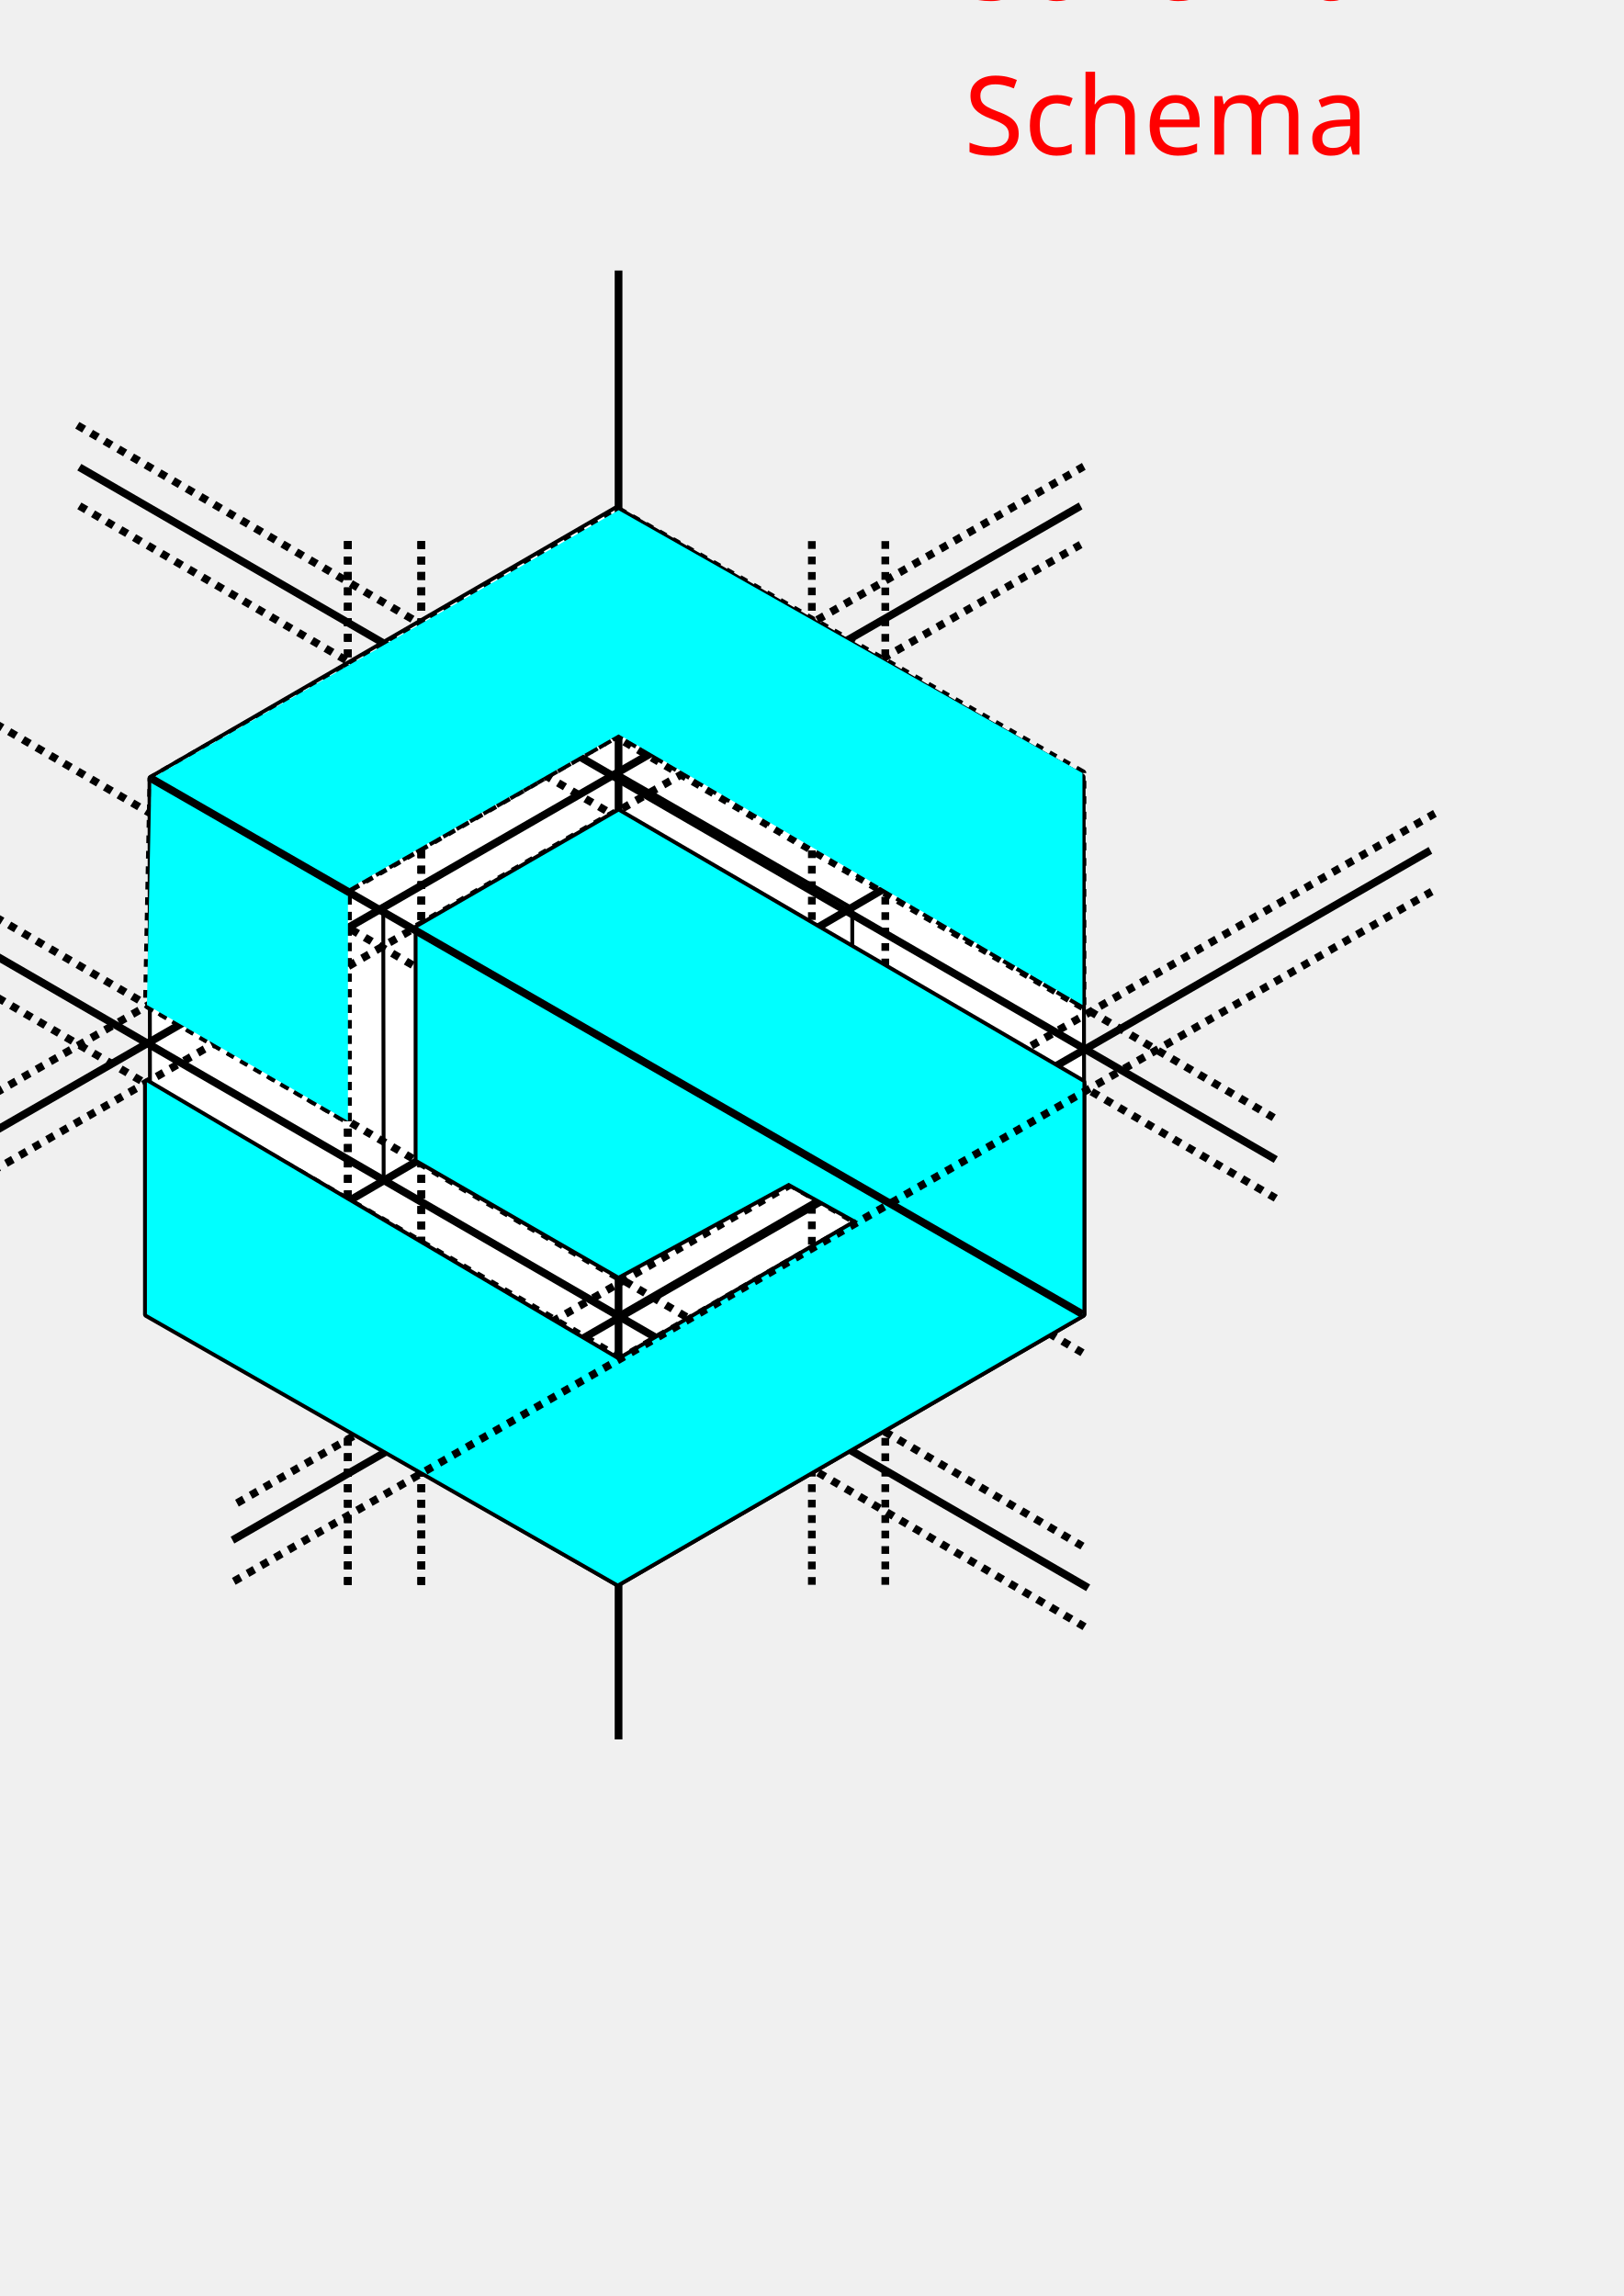
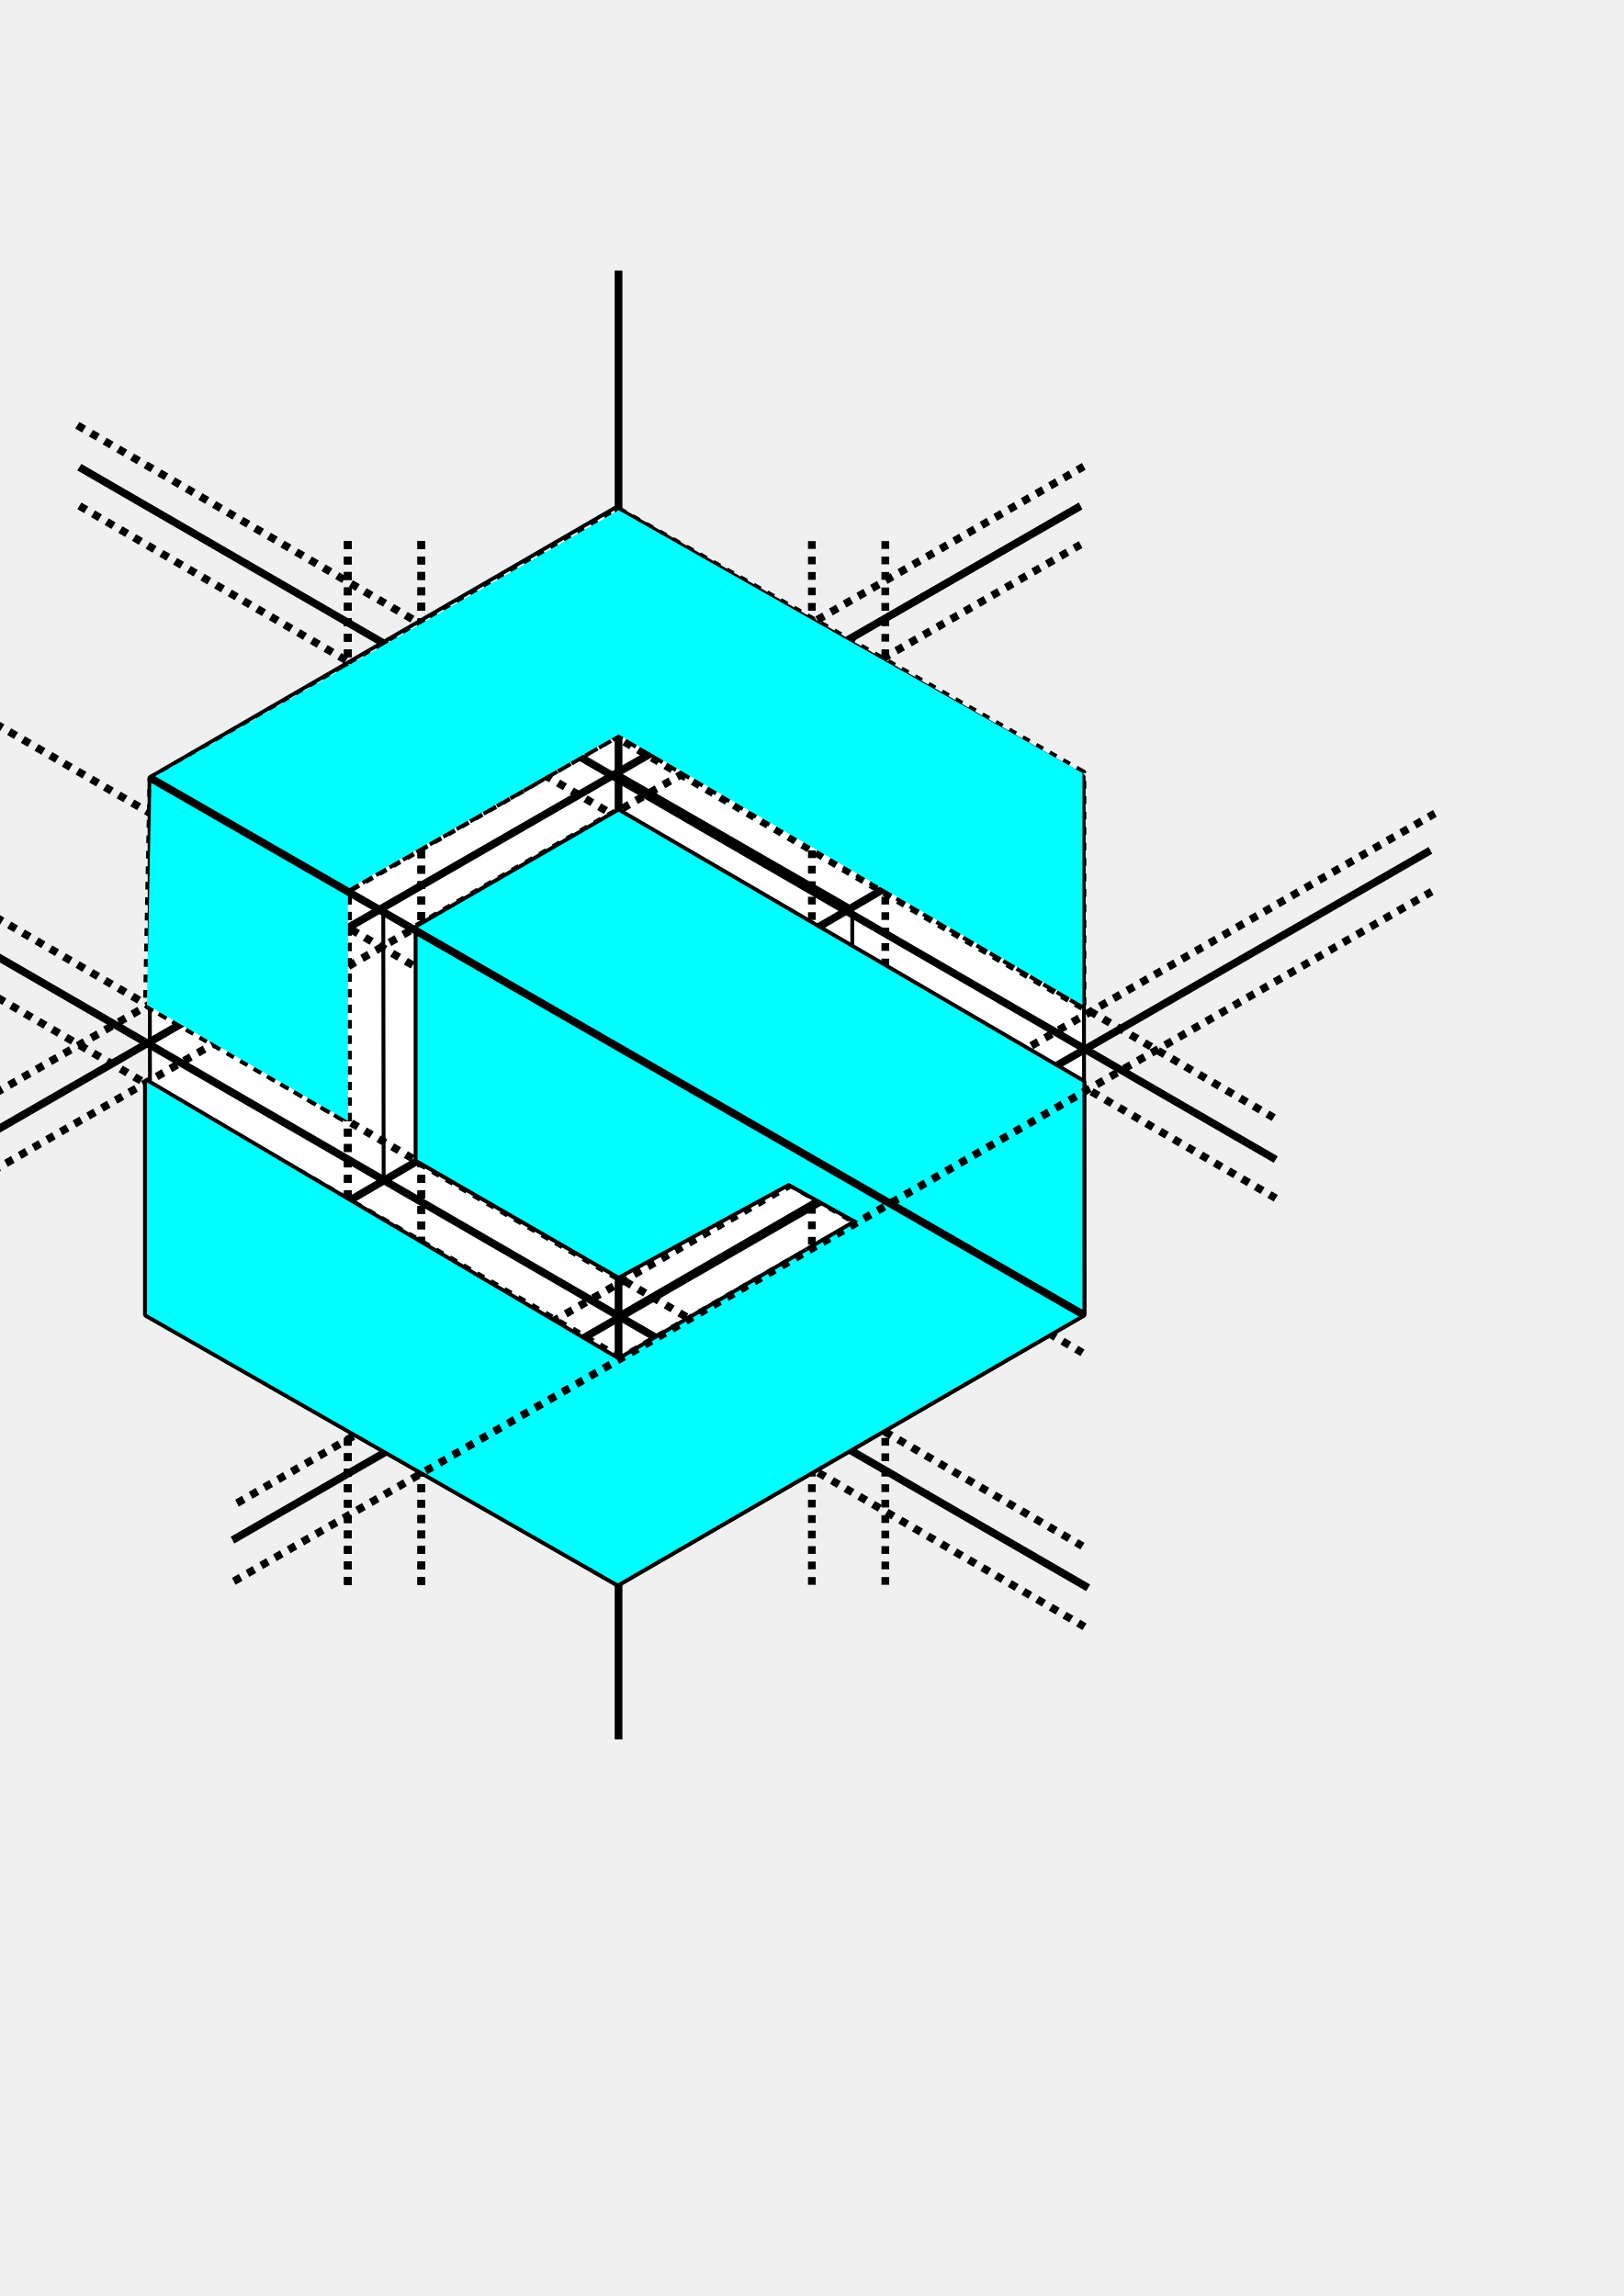
<svg xmlns="http://www.w3.org/2000/svg" width="210mm" height="297mm" viewBox="0 0 210 297" version="1.1" id="svg1">
  <defs id="defs1">
    </defs>
  <g id="layer1">
-     <text xml:space="preserve" style="font-size:14.111px;font-family:Sora;-inkscape-font-specification:'Sora, Normal';text-align:center;writing-mode:lr-tb;direction:ltr;text-anchor:middle;fill:#ff0000;stroke-width:2;stroke-linejoin:round;stroke-miterlimit:5.2;paint-order:stroke markers fill" x="160" y="0" id="text1">
-       <tspan id="tspan1" style="stroke-width:2" x="160" y="0">Schema</tspan>
-     </text>
-     <text xml:space="preserve" style="font-style:normal;font-variant:normal;font-weight:500;font-stretch:normal;font-size:14.111px;font-family:'IBM Plex Sans';-inkscape-font-specification:'IBM Plex Sans, Medium';font-variant-ligatures:normal;font-variant-caps:normal;font-variant-numeric:normal;font-variant-east-asian:normal;text-align:center;writing-mode:lr-tb;direction:ltr;text-anchor:middle;fill:#ff0000;stroke-width:2;stroke-linejoin:round;stroke-miterlimit:5.2;paint-order:stroke markers fill" x="160" y="20" id="text1-8">
-       <tspan id="tspan1-8" style="font-style:normal;font-variant:normal;font-weight:500;font-stretch:normal;font-size:14.111px;font-family:'IBM Plex Sans';-inkscape-font-specification:'IBM Plex Sans, Medium';font-variant-ligatures:normal;font-variant-caps:normal;font-variant-numeric:normal;font-variant-east-asian:normal;stroke-width:2" x="160" y="20">Schema</tspan>
-     </text>
    <path style="fill:#ffffff;stroke:#000000;stroke-width:1;stroke-linejoin:round;stroke-miterlimit:5.2;stroke-opacity:1;paint-order:stroke markers fill;stroke-dasharray:none" id="path1" d="m 115,135 -60.311,34.462 -60,-35 L -5,65 55.311,30.538 115.311,65.538 Z" transform="rotate(-0.3416193,5997.619,-4040.443)" />
-     <rect style="fill:#000000;fill-opacity:1;stroke:none;stroke-width:1;stroke-linejoin:round;stroke-miterlimit:5.2;stroke-dasharray:none;stroke-dashoffset:0;stroke-opacity:1;paint-order:stroke markers fill" id="rect24" width="280" height="155" x="220" y="-75" />
-     <rect style="fill:#ffffff;fill-opacity:1;stroke:none;stroke-width:1;stroke-linejoin:round;stroke-miterlimit:5.2;stroke-dasharray:none;stroke-dashoffset:0;stroke-opacity:1;paint-order:stroke markers fill" id="rect25" width="280" height="150" x="220.5" y="85.5" />
    <path style="fill:#ffffff;stroke:#000000;stroke-width:2;stroke-linejoin:round;stroke-miterlimit:5.2;stroke-dasharray:none;stroke-dashoffset:0;stroke-opacity:1;paint-order:stroke markers fill" id="path1-3" d="m 115,135 -60.311,34.462 -60,-35 L -5,65 55.311,30.538 115.311,65.538 Z" transform="matrix(0.4999911,-0.00298117,0.00298117,0.4999911,52.12438,85.20957)" />
    <path style="fill:#ffffff;stroke:#000000;stroke-width:1;stroke-linejoin:round;stroke-miterlimit:5.2;stroke-opacity:1;paint-order:stroke markers fill;stroke-dasharray:none" d="m 80,35 c 0,63.333 0,126.667 0,190" id="path2" />
    <path style="fill:#ffffff;stroke:#000000;stroke-width:0.987;stroke-linejoin:round;stroke-miterlimit:5.2;stroke-dasharray:none;stroke-opacity:1;paint-order:stroke markers fill" d="M 15,60 C 65,90 115,120 165,150" id="path3" transform="matrix(1.031591,0,0,0.9951491,-5.214602,0.723718)" />
    <path style="fill:#ffffff;stroke:#000000;stroke-width:1;stroke-linejoin:round;stroke-miterlimit:5.2;stroke-dasharray:1,1;stroke-opacity:1;paint-order:stroke markers fill;stroke-dashoffset:0" d="M 15,60 C 65,90 115,120 165,150" id="path3-27" transform="matrix(1.031591,0,0,0.9951491,-5.477952,-4.699026)" />
    <path style="fill:#ffffff;stroke:#000000;stroke-width:1;stroke-linejoin:round;stroke-miterlimit:5.2;stroke-dasharray:1, 1;stroke-dashoffset:0;stroke-opacity:1;paint-order:stroke markers fill" d="M 15,60 C 65,90 115,120 165,150" id="path3-27-5" transform="matrix(0.5157957,-0.8933844,0.8618244,0.4975746,-74.20958,133.1031)" />
    <path style="fill:#ffffff;stroke:#000000;stroke-width:1;stroke-linejoin:round;stroke-miterlimit:5.2;stroke-dasharray:1, 1;stroke-dashoffset:0;stroke-opacity:1;paint-order:stroke markers fill" d="M 15,60 C 65,90 115,120 165,150" id="path3-27-5-0" transform="matrix(0.5157957,-0.8933844,0.8618244,0.4975746,-74.61675,143.2154)" />
    <path style="fill:#ffffff;stroke:#000000;stroke-width:1;stroke-linejoin:round;stroke-miterlimit:5.2;stroke-dasharray:1, 1;stroke-dashoffset:0;stroke-opacity:1;paint-order:stroke markers fill" d="M 15,60 C 65,90 115,120 165,150" id="path3-27-5-9" transform="matrix(0.5157957,-0.8933844,0.8618244,0.4975746,-28.80241,177.9909)" />
    <path style="fill:#ffffff;stroke:#000000;stroke-width:1;stroke-linejoin:round;stroke-miterlimit:5.2;stroke-dasharray:1, 1;stroke-dashoffset:0;stroke-opacity:1;paint-order:stroke markers fill" d="M 15,60 C 65,90 115,120 165,150" id="path3-27-1" transform="matrix(1.031591,0,0,0.9951491,-5.212577,5.727641)" />
    <path style="fill:#ffffff;stroke:#000000;stroke-width:1;stroke-linejoin:round;stroke-miterlimit:5.2;stroke-dasharray:1, 1;stroke-dashoffset:0;stroke-opacity:1;paint-order:stroke markers fill" d="M 15,60 C 65,90 115,120 165,150" id="path3-27-13" transform="matrix(1.031591,0,0,0.9951491,-30.21258,50.72764)" />
    <path style="fill:#ffffff;stroke:#000000;stroke-width:1;stroke-linejoin:round;stroke-miterlimit:5.2;stroke-dasharray:1, 1;stroke-dashoffset:0;stroke-opacity:1;paint-order:stroke markers fill" d="M 15,60 C 65,90 115,120 165,150" id="path3-27-1-8" transform="matrix(1.031591,0,0,0.9951491,-29.9472,61.15431)" />
    <path style="fill:#ffffff;stroke:#000000;stroke-width:1;stroke-linejoin:round;stroke-miterlimit:5.2;stroke-dasharray:1, 1;stroke-dashoffset:0;stroke-opacity:1;paint-order:stroke markers fill" d="M 15,60 C 65,90 115,120 165,150" id="path3-27-1-8-9" transform="matrix(1.031591,0,0,0.9951491,-30.2085,25.71772)" />
    <path style="fill:#ffffff;stroke:#000000;stroke-width:1;stroke-linejoin:round;stroke-miterlimit:5.2;stroke-dasharray:none;stroke-opacity:1;paint-order:stroke markers fill" d="M 15,60 C 65,90 115,120 165,150" id="path3-3" transform="matrix(0.5157957,-0.8933844,0.8618244,0.4975746,-74.61675,138.2154)" />
    <path style="fill:#ffffff;stroke:#000000;stroke-width:1;stroke-linejoin:round;stroke-miterlimit:5.2;stroke-dasharray:none;stroke-opacity:1;paint-order:stroke markers fill" d="M 15,60 C 65,90 115,120 165,150" id="path3-2" transform="matrix(1.031591,0,0,0.9951491,-29.47795,56.12147)" />
    <path style="fill:#ffffff;stroke:#000000;stroke-width:0.987;stroke-linejoin:round;stroke-miterlimit:5.2;stroke-dasharray:none;stroke-opacity:1;paint-order:stroke markers fill" d="M 15,60 C 65,90 115,120 165,150" id="path3-5" transform="matrix(0.5157957,-0.8933844,0.8618244,0.4975746,-29.37994,182.7722)" />
    <path style="fill:#ffffff;stroke:#000000;stroke-width:1;stroke-linejoin:round;stroke-miterlimit:5.2;stroke-dasharray:1,1;stroke-dashoffset:0;stroke-opacity:1;paint-order:stroke markers fill" d="m 45,70 c 0,45 0,90 0,135" id="path4" />
    <path style="fill:#ffffff;stroke:#000000;stroke-width:1;stroke-linejoin:round;stroke-miterlimit:5.2;stroke-dasharray:1, 1;stroke-dashoffset:0;stroke-opacity:1;paint-order:stroke markers fill" d="m 45,70 c 0,45 0,90 0,135" id="path4-6" transform="translate(9.500002)" />
    <path style="fill:#ffffff;stroke:#000000;stroke-width:1;stroke-linejoin:round;stroke-miterlimit:5.2;stroke-dasharray:1, 1;stroke-dashoffset:0;stroke-opacity:1;paint-order:stroke markers fill" d="m 45,70 c 0,45 0,90 0,135" id="path4-3" transform="translate(60)" />
    <path style="fill:#ffffff;stroke:#000000;stroke-width:1;stroke-linejoin:round;stroke-miterlimit:5.2;stroke-dasharray:1, 1;stroke-dashoffset:0;stroke-opacity:1;paint-order:stroke markers fill" d="m 45,70 c 0,45 0,90 0,135" id="path4-6-7" transform="translate(69.5)" />
    <path style="fill:#ffffff;stroke:#000000;stroke-width:1;stroke-linejoin:round;stroke-miterlimit:5.2;stroke-dasharray:1, 1;stroke-dashoffset:0;stroke-opacity:1;paint-order:stroke markers fill" d="m 45,70 c 0,45 0,90 0,135" id="path4-5" />
    <path style="fill:#ffffff;stroke:#000000;stroke-width:1;stroke-linejoin:round;stroke-miterlimit:5.2;stroke-dasharray:1, 1;stroke-dashoffset:0;stroke-opacity:1;paint-order:stroke markers fill" d="m 45,70 c 0,45 0,90 0,135" id="path4-6-9" transform="translate(9.500002)" />
    <path style="fill:#ffffff;stroke:#000000;stroke-width:1;stroke-linejoin:round;stroke-miterlimit:5.2;stroke-dasharray:1, 1;stroke-dashoffset:0;stroke-opacity:1;paint-order:stroke markers fill" d="m 45,70 c 0,45 0,90 0,135" id="path4-36" />
    <path style="fill:#ffffff;stroke:#000000;stroke-width:1;stroke-linejoin:round;stroke-miterlimit:5.2;stroke-dasharray:1, 1;stroke-dashoffset:0;stroke-opacity:1;paint-order:stroke markers fill" d="m 45,70 c 0,45 0,90 0,135" id="path4-6-1" transform="translate(9.500002)" />
    <path style="fill:#00ffff;fill-opacity:1;stroke:#000000;stroke-width:1;stroke-linejoin:round;stroke-miterlimit:5.2;stroke-dasharray:none;stroke-dashoffset:0;stroke-opacity:1;paint-order:stroke markers fill" d="M 19.688,170.179 140,100" id="path8" />
    <path style="fill:#00ffff;fill-opacity:1;stroke:#000000;stroke-width:1;stroke-linejoin:round;stroke-miterlimit:5.2;stroke-dasharray:1, 1;stroke-dashoffset:0;stroke-opacity:1;paint-order:stroke markers fill" d="M 140,130 V 100 l -60,-34 L 19.585,100.717 19,130 45,145 V 115 L 80,95 Z" id="path5" />
    <path style="fill:#00ffff;fill-opacity:1;stroke:#000000;stroke-width:1;stroke-linejoin:round;stroke-miterlimit:5.2;stroke-dasharray:none;stroke-dashoffset:0;stroke-opacity:1;paint-order:stroke markers fill" d="m 111,158 -9,-5 -22,12 -26,-15 v -30 L 80,105 l 60,35 v 30 L 79.896,204.821 19,170 v -30 l 61,36 z" id="path11" />
    <path style="fill:#00ffff;fill-opacity:1;stroke:#000000;stroke-width:1;stroke-linejoin:round;stroke-miterlimit:5.2;stroke-dasharray:none;stroke-dashoffset:0;stroke-opacity:1;paint-order:stroke markers fill" d="M 19.585,100.717 140,170" id="path9" />
    <path style="fill:#ffffff;stroke:#000000;stroke-width:1;stroke-linejoin:round;stroke-miterlimit:5.2;stroke-dasharray:1, 1;stroke-dashoffset:0;stroke-opacity:1;paint-order:stroke markers fill" d="M 15,60 C 65,90 115,120 165,150" id="path3-27-5-0-0" transform="matrix(0.5157957,-0.8933844,0.8618244,0.4975745,-29.20958,188.1031)" />
-     <text xml:space="preserve" style="font-style:normal;font-variant:normal;font-weight:600;font-stretch:normal;font-size:28.8px;font-family:'IBM Plex Sans';-inkscape-font-specification:'IBM Plex Sans, Semi-Bold';font-variant-ligatures:normal;font-variant-caps:normal;font-variant-numeric:normal;font-variant-east-asian:normal;text-align:center;writing-mode:lr-tb;direction:ltr;text-anchor:middle;fill:#edebe6;fill-opacity:1;stroke-width:2.268;stroke-linejoin:round;stroke-miterlimit:5.2;paint-order:stroke markers fill" x="434.289" y="-1.179" id="text1-8-3">
-       <tspan id="tspan1-8-8" style="font-style:normal;font-variant:normal;font-weight:600;font-stretch:normal;font-size:28.8px;font-family:'IBM Plex Sans';-inkscape-font-specification:'IBM Plex Sans, Semi-Bold';font-variant-ligatures:normal;font-variant-caps:normal;font-variant-numeric:normal;font-variant-east-asian:normal;fill:#edebe6;fill-opacity:1;stroke-width:2.268" x="434.289" y="-1.179">Schema</tspan>
-     </text>
-     <text xml:space="preserve" style="font-style:italic;font-variant:normal;font-weight:600;font-stretch:normal;font-size:28.8px;font-family:'IBM Plex Sans';-inkscape-font-specification:'IBM Plex Sans, Semi-Bold Italic';font-variant-ligatures:normal;font-variant-caps:normal;font-variant-numeric:normal;font-variant-east-asian:normal;text-align:center;writing-mode:lr-tb;direction:ltr;text-anchor:middle;fill:#edebe6;fill-opacity:1;stroke-width:2.268;stroke-linejoin:round;stroke-miterlimit:5.2;paint-order:stroke markers fill" x="423.883" y="27.164" id="text1-8-3-5">
-       <tspan id="tspan1-8-8-0" style="font-style:italic;font-variant:normal;font-weight:600;font-stretch:normal;font-size:28.8px;font-family:'IBM Plex Sans';-inkscape-font-specification:'IBM Plex Sans, Semi-Bold Italic';font-variant-ligatures:normal;font-variant-caps:normal;font-variant-numeric:normal;font-variant-east-asian:normal;fill:#edebe6;fill-opacity:1;stroke-width:2.268" x="423.883" y="27.164">Studio</tspan>
-     </text>
-     <g id="g23" transform="translate(-10.71109,-86.17886)">
-       <path style="fill:#806045;fill-opacity:1;stroke:#806045;stroke-width:0.996;stroke-linejoin:round;stroke-miterlimit:5.2;stroke-dasharray:none;stroke-dashoffset:0;stroke-opacity:1;paint-order:stroke markers fill" d="M 316.729,119.545 V 89.933 l -26.446,-15.543 0.007,29.698 z" id="path13" />
-       <path style="fill:#806045;fill-opacity:1;stroke:#806045;stroke-width:1;stroke-linejoin:round;stroke-miterlimit:5.2;stroke-dasharray:none;stroke-dashoffset:0;stroke-opacity:1;paint-order:stroke markers fill" d="m 316.89,119.461 21.694,-12.116 v -4.912 l -21.597,-12.469 z" id="path14" />
-       <path style="fill:#e2e3db;fill-opacity:1;stroke:#000000;stroke-width:0.996;stroke-linejoin:round;stroke-miterlimit:5.2;stroke-dasharray:none;stroke-dashoffset:0;stroke-opacity:1;paint-order:stroke markers fill" d="m 347.1,112.341 v -5.117 l -8.261,-4.73 v 4.973 z" id="path15" />
-       <path style="fill:#f9f9f9;fill-opacity:1;stroke:#000000;stroke-width:1;stroke-linejoin:round;stroke-miterlimit:5.2;stroke-dasharray:none;stroke-dashoffset:0;stroke-opacity:1;paint-order:stroke markers fill" d="m 347.261,112.421 4.511,-2.605 -4.453,-2.571 z" id="path16" />
-       <path style="fill:#806045;fill-opacity:1;stroke:#806045;stroke-width:1;stroke-linejoin:round;stroke-miterlimit:5.2;stroke-dasharray:none;stroke-dashoffset:0;stroke-opacity:1;paint-order:stroke markers fill" d="M 316.257,129.352 255.535,93.695 v 30.506 l 60.723,34.5 z" id="path18" />
-       <path style="fill:#587c6c;fill-opacity:1;stroke:#587c6c;stroke-width:1;stroke-linejoin:round;stroke-miterlimit:5.2;stroke-dasharray:none;stroke-dashoffset:0;stroke-opacity:1;paint-order:stroke markers fill" d="m 281.607,98.913 v -29.716 l -25.659,-14.814 v 29.877 z" id="path19" />
-       <path style="fill:#638c7a;fill-opacity:1;stroke:#638c7a;stroke-width:1;stroke-linejoin:round;stroke-miterlimit:5.2;stroke-dasharray:none;stroke-dashoffset:0;stroke-opacity:1;paint-order:stroke markers fill" d="m 351.279,69.093 25.533,-14.741 v 30.255 z" id="path20" />
-       <path style="fill:#6e9c88;fill-opacity:1;stroke:#6e9c88;stroke-width:1;stroke-linejoin:round;stroke-miterlimit:5.2;stroke-dasharray:none;stroke-dashoffset:0;stroke-opacity:1;paint-order:stroke markers fill" d="m 281.699,68.977 34.814,-20.1 34.644,20.122 25.683,-14.806 -60.053,-35.061 -60.55,34.958 z" id="path21" />
-       <path style="fill:#806045;fill-opacity:1;stroke:#806045;stroke-width:1;stroke-linejoin:round;stroke-miterlimit:5.2;stroke-dasharray:none;stroke-dashoffset:0;stroke-opacity:1;paint-order:stroke markers fill" d="m 338.502,102.106 v 5.526 l 14.418,8.324 v -5.705 z" id="path22" />
-       <path style="fill:#906c4e;fill-opacity:1;stroke:#906c4e;stroke-width:1;stroke-linejoin:round;stroke-miterlimit:5.2;stroke-dasharray:none;stroke-dashoffset:0;stroke-opacity:1;paint-order:stroke markers fill" d="m 376.98,94.447 -60.448,34.9 -0.116,29.354 60.561,-34.319 z" id="path17" />
-       <path style="fill:#a17857;fill-opacity:1;stroke:#a17857;stroke-width:1;stroke-linejoin:round;stroke-miterlimit:5.2;stroke-dasharray:none;stroke-dashoffset:0;stroke-opacity:1;paint-order:stroke markers fill" d="m 290.366,74.191 60.558,34.751 26.053,-14.776 -60.333,-35.283 z" id="path12" />
+     <g id="g36720">
+       <rect style="fill:#ffffff;fill-opacity:1;stroke:none;stroke-width:1;stroke-linejoin:round;stroke-miterlimit:5.2;stroke-dasharray:none;stroke-dashoffset:0;stroke-opacity:1;paint-order:stroke markers fill" id="rect25" width="280" height="150" x="234.553" y="-20.068" />
+       <text xml:space="preserve" style="font-style:normal;font-variant:normal;font-weight:600;font-stretch:normal;font-size:28.8px;font-family:'IBM Plex Sans';-inkscape-font-specification:'IBM Plex Sans, Semi-Bold';font-variant-ligatures:normal;font-variant-caps:normal;font-variant-numeric:normal;font-variant-east-asian:normal;text-align:center;writing-mode:lr-tb;direction:ltr;text-anchor:middle;fill:#272725;fill-opacity:1;stroke-width:2.268;stroke-linejoin:round;stroke-miterlimit:5.2;paint-order:stroke markers fill" x="447.075" y="50.018" id="text1-8-3-51">
+         <tspan id="tspan1-8-8-2" style="font-style:normal;font-variant:normal;font-weight:600;font-stretch:normal;font-size:28.8px;font-family:'IBM Plex Sans';-inkscape-font-specification:'IBM Plex Sans, Semi-Bold';font-variant-ligatures:normal;font-variant-caps:normal;font-variant-numeric:normal;font-variant-east-asian:normal;fill:#272725;fill-opacity:1;stroke-width:2.268" x="447.075" y="50.018">Schema</tspan>
+       </text>
+       <text xml:space="preserve" style="font-style:italic;font-variant:normal;font-weight:600;font-stretch:normal;font-size:28.8px;font-family:'IBM Plex Sans';-inkscape-font-specification:'IBM Plex Sans, Semi-Bold Italic';font-variant-ligatures:normal;font-variant-caps:normal;font-variant-numeric:normal;font-variant-east-asian:normal;text-align:center;writing-mode:lr-tb;direction:ltr;text-anchor:middle;fill:#272725;fill-opacity:1;stroke-width:2.268;stroke-linejoin:round;stroke-miterlimit:5.2;stroke-dasharray:none;paint-order:stroke markers fill" x="436.668" y="78.361" id="text1-8-3-5-0">
+         <tspan id="tspan1-8-8-0-1" style="font-style:italic;font-variant:normal;font-weight:600;font-stretch:normal;font-size:28.8px;font-family:'IBM Plex Sans';-inkscape-font-specification:'IBM Plex Sans, Semi-Bold Italic';font-variant-ligatures:normal;font-variant-caps:normal;font-variant-numeric:normal;font-variant-east-asian:normal;fill:#272725;fill-opacity:1;stroke-width:2.268;stroke-miterlimit:5.2;stroke-dasharray:none" x="436.668" y="78.361">Studio</tspan>
+       </text>
+       <g id="g25456" transform="translate(14.05346,-105.5676)">
+         <path style="fill:#272725;fill-opacity:1;stroke:#272725;stroke-width:0.996;stroke-linejoin:round;stroke-miterlimit:5.2;stroke-dasharray:none;stroke-dashoffset:0;stroke-opacity:1;paint-order:stroke markers fill" d="m 304.75,190.131 v -29.613 l -26.446,-15.543 0.007,29.698 z" id="path13-4" />
+         <path style="fill:#272725;fill-opacity:1;stroke:#272725;stroke-width:1;stroke-linejoin:round;stroke-miterlimit:5.2;stroke-dasharray:none;stroke-dashoffset:0;stroke-opacity:1;paint-order:stroke markers fill" d="m 304.911,190.047 21.694,-12.116 v -4.912 l -21.597,-12.469 z" id="path14-0" />
+         <path style="fill:#e2e3db;fill-opacity:1;stroke:#000000;stroke-width:0.996;stroke-linejoin:round;stroke-miterlimit:5.2;stroke-dasharray:none;stroke-dashoffset:0;stroke-opacity:1;paint-order:stroke markers fill" d="m 335.121,182.927 v -5.117 l -8.261,-4.73 v 4.973 z" id="path15-6" />
+         <path style="fill:#f9f9f9;fill-opacity:1;stroke:#000000;stroke-width:1;stroke-linejoin:round;stroke-miterlimit:5.2;stroke-dasharray:none;stroke-dashoffset:0;stroke-opacity:1;paint-order:stroke markers fill" d="m 335.283,183.007 4.511,-2.605 -4.453,-2.571 z" id="path16-1" />
+         <path style="fill:#272725;fill-opacity:1;stroke:#272727;stroke-width:1;stroke-linejoin:round;stroke-miterlimit:5.2;stroke-dasharray:none;stroke-dashoffset:0;stroke-opacity:1;paint-order:stroke markers fill" d="m 304.279,199.938 -60.723,-35.658 v 30.506 l 60.723,34.5 z" id="path18-8" />
+         <path style="fill:#3f68a6;fill-opacity:1;stroke:#3f67a4;stroke-width:1;stroke-linejoin:round;stroke-miterlimit:5.2;stroke-dasharray:none;stroke-dashoffset:0;stroke-opacity:1;paint-order:stroke markers fill" d="M 269.628,169.499 V 139.783 L 243.969,124.968 V 154.846 Z" id="path19-9" />
+         <path style="fill:#3f68a6;fill-opacity:1;stroke:#3f68a6;stroke-width:1;stroke-linejoin:round;stroke-miterlimit:5.2;stroke-dasharray:none;stroke-dashoffset:0;stroke-opacity:1;paint-order:stroke markers fill" d="m 339.3,139.679 25.533,-14.741 v 30.255 z" id="path20-8" />
+         <path style="fill:#5d89c8;fill-opacity:1;stroke:#5d89ca;stroke-width:1;stroke-linejoin:round;stroke-miterlimit:5.2;stroke-dasharray:none;stroke-dashoffset:0;stroke-opacity:1;paint-order:stroke markers fill" d="m 269.721,139.563 34.814,-20.1 34.644,20.122 25.683,-14.806 -60.053,-35.061 -60.55,34.958 z" id="path21-4" />
+         <path style="fill:#272725;fill-opacity:1;stroke:#272725;stroke-width:1;stroke-linejoin:round;stroke-miterlimit:5.2;stroke-dasharray:none;stroke-dashoffset:0;stroke-opacity:1;paint-order:stroke markers fill" d="m 326.523,172.692 v 5.526 l 14.418,8.324 v -5.705 z" id="path22-1" />
+         <path style="fill:#3c3c3c;fill-opacity:1;stroke:#3b3b39;stroke-width:1;stroke-linejoin:round;stroke-miterlimit:5.2;stroke-dasharray:none;stroke-dashoffset:0;stroke-opacity:1;paint-order:stroke markers fill" d="m 365.001,165.033 -60.448,34.9 -0.116,29.354 60.561,-34.319 z" id="path17-4" />
+         <path style="fill:#464644;fill-opacity:1;stroke:#474745;stroke-width:1;stroke-linejoin:round;stroke-miterlimit:5.2;stroke-dasharray:none;stroke-dashoffset:0;stroke-opacity:1;paint-order:stroke markers fill" d="m 278.388,144.777 60.558,34.751 26.053,-14.776 -60.333,-35.283 z" id="path12-3" />
+       </g>
    </g>
-     <text xml:space="preserve" style="font-style:normal;font-variant:normal;font-weight:600;font-stretch:normal;font-size:28.8px;font-family:'IBM Plex Sans';-inkscape-font-specification:'IBM Plex Sans, Semi-Bold';font-variant-ligatures:normal;font-variant-caps:normal;font-variant-numeric:normal;font-variant-east-asian:normal;text-align:center;writing-mode:lr-tb;direction:ltr;text-anchor:middle;fill:#1f1f1d;fill-opacity:1;stroke-width:2.268;stroke-linejoin:round;stroke-miterlimit:5.2;paint-order:stroke markers fill" x="433.021" y="155.586" id="text1-8-3-51">
-       <tspan id="tspan1-8-8-2" style="font-style:normal;font-variant:normal;font-weight:600;font-stretch:normal;font-size:28.8px;font-family:'IBM Plex Sans';-inkscape-font-specification:'IBM Plex Sans, Semi-Bold';font-variant-ligatures:normal;font-variant-caps:normal;font-variant-numeric:normal;font-variant-east-asian:normal;fill:#1f1f1d;fill-opacity:1;stroke-width:2.268" x="433.021" y="155.586">Schema</tspan>
-     </text>
-     <text xml:space="preserve" style="font-style:italic;font-variant:normal;font-weight:600;font-stretch:normal;font-size:28.8px;font-family:'IBM Plex Sans';-inkscape-font-specification:'IBM Plex Sans, Semi-Bold Italic';font-variant-ligatures:normal;font-variant-caps:normal;font-variant-numeric:normal;font-variant-east-asian:normal;text-align:center;writing-mode:lr-tb;direction:ltr;text-anchor:middle;fill:#1f1f1d;fill-opacity:1;stroke-width:2.268;stroke-linejoin:round;stroke-miterlimit:5.2;paint-order:stroke markers fill" x="422.615" y="183.928" id="text1-8-3-5-0">
-       <tspan id="tspan1-8-8-0-1" style="font-style:italic;font-variant:normal;font-weight:600;font-stretch:normal;font-size:28.8px;font-family:'IBM Plex Sans';-inkscape-font-specification:'IBM Plex Sans, Semi-Bold Italic';font-variant-ligatures:normal;font-variant-caps:normal;font-variant-numeric:normal;font-variant-east-asian:normal;fill:#1f1f1d;fill-opacity:1;stroke-width:2.268" x="422.615" y="183.928">Studio</tspan>
-     </text>
-     <g id="g23-6" transform="translate(-11.97874,70.58575)">
-       <path style="fill:#806045;fill-opacity:1;stroke:#806045;stroke-width:0.996;stroke-linejoin:round;stroke-miterlimit:5.2;stroke-dasharray:none;stroke-dashoffset:0;stroke-opacity:1;paint-order:stroke markers fill" d="M 316.729,119.545 V 89.933 l -26.446,-15.543 0.007,29.698 z" id="path13-4" />
-       <path style="fill:#806045;fill-opacity:1;stroke:#806045;stroke-width:1;stroke-linejoin:round;stroke-miterlimit:5.2;stroke-dasharray:none;stroke-dashoffset:0;stroke-opacity:1;paint-order:stroke markers fill" d="m 316.89,119.461 21.694,-12.116 v -4.912 l -21.597,-12.469 z" id="path14-0" />
-       <path style="fill:#e2e3db;fill-opacity:1;stroke:#000000;stroke-width:0.996;stroke-linejoin:round;stroke-miterlimit:5.2;stroke-dasharray:none;stroke-dashoffset:0;stroke-opacity:1;paint-order:stroke markers fill" d="m 347.1,112.341 v -5.117 l -8.261,-4.73 v 4.973 z" id="path15-6" />
-       <path style="fill:#f9f9f9;fill-opacity:1;stroke:#000000;stroke-width:1;stroke-linejoin:round;stroke-miterlimit:5.2;stroke-dasharray:none;stroke-dashoffset:0;stroke-opacity:1;paint-order:stroke markers fill" d="m 347.261,112.421 4.511,-2.605 -4.453,-2.571 z" id="path16-1" />
-       <path style="fill:#806045;fill-opacity:1;stroke:#806045;stroke-width:1;stroke-linejoin:round;stroke-miterlimit:5.2;stroke-dasharray:none;stroke-dashoffset:0;stroke-opacity:1;paint-order:stroke markers fill" d="M 316.257,129.352 255.535,93.695 v 30.506 l 60.723,34.5 z" id="path18-8" />
-       <path style="fill:#587c6c;fill-opacity:1;stroke:#587c6c;stroke-width:1;stroke-linejoin:round;stroke-miterlimit:5.2;stroke-dasharray:none;stroke-dashoffset:0;stroke-opacity:1;paint-order:stroke markers fill" d="m 281.607,98.913 v -29.716 l -25.659,-14.814 v 29.877 z" id="path19-9" />
-       <path style="fill:#638c7a;fill-opacity:1;stroke:#638c7a;stroke-width:1;stroke-linejoin:round;stroke-miterlimit:5.2;stroke-dasharray:none;stroke-dashoffset:0;stroke-opacity:1;paint-order:stroke markers fill" d="m 351.279,69.093 25.533,-14.741 v 30.255 z" id="path20-8" />
-       <path style="fill:#6e9c88;fill-opacity:1;stroke:#6e9c88;stroke-width:1;stroke-linejoin:round;stroke-miterlimit:5.2;stroke-dasharray:none;stroke-dashoffset:0;stroke-opacity:1;paint-order:stroke markers fill" d="m 281.699,68.977 34.814,-20.1 34.644,20.122 25.683,-14.806 -60.053,-35.061 -60.55,34.958 z" id="path21-4" />
-       <path style="fill:#806045;fill-opacity:1;stroke:#806045;stroke-width:1;stroke-linejoin:round;stroke-miterlimit:5.2;stroke-dasharray:none;stroke-dashoffset:0;stroke-opacity:1;paint-order:stroke markers fill" d="m 338.502,102.106 v 5.526 l 14.418,8.324 v -5.705 z" id="path22-1" />
-       <path style="fill:#906c4e;fill-opacity:1;stroke:#906c4e;stroke-width:1;stroke-linejoin:round;stroke-miterlimit:5.2;stroke-dasharray:none;stroke-dashoffset:0;stroke-opacity:1;paint-order:stroke markers fill" d="m 376.98,94.447 -60.448,34.9 -0.116,29.354 60.561,-34.319 z" id="path17-4" />
-       <path style="fill:#a17857;fill-opacity:1;stroke:#a17857;stroke-width:1;stroke-linejoin:round;stroke-miterlimit:5.2;stroke-dasharray:none;stroke-dashoffset:0;stroke-opacity:1;paint-order:stroke markers fill" d="m 290.366,74.191 60.558,34.751 26.053,-14.776 -60.333,-35.283 z" id="path12-3" />
+     <path style="fill:#e2e3db;fill-opacity:1;stroke:#000000;stroke-width:0.996;stroke-linejoin:round;stroke-miterlimit:5.2;stroke-dasharray:none;stroke-dashoffset:0;stroke-opacity:1;paint-order:stroke markers fill" d="m 354.621,247.427 v -5.117 l -8.261,-4.73 v 4.973 z" id="path15-6-5" />
+     <path style="fill:#f9f9f9;fill-opacity:1;stroke:#000000;stroke-width:1;stroke-linejoin:round;stroke-miterlimit:5.2;stroke-dasharray:none;stroke-dashoffset:0;stroke-opacity:1;paint-order:stroke markers fill" d="m 354.783,247.507 4.511,-2.605 -4.453,-2.571 z" id="path16-1-8" />
+     <g id="g36834">
+       <rect style="fill:#272725;fill-opacity:1;stroke:none;stroke-width:1;stroke-linejoin:round;stroke-miterlimit:5.2;stroke-dasharray:none;stroke-dashoffset:0;stroke-opacity:1;paint-order:stroke markers fill" id="rect25-4" width="280" height="150" x="240" y="150" />
+       <text xml:space="preserve" style="font-style:normal;font-variant:normal;font-weight:600;font-stretch:normal;font-size:28.8px;font-family:'IBM Plex Sans';-inkscape-font-specification:'IBM Plex Sans, Semi-Bold';font-variant-ligatures:normal;font-variant-caps:normal;font-variant-numeric:normal;font-variant-east-asian:normal;text-align:center;writing-mode:lr-tb;direction:ltr;text-anchor:middle;fill:#f2f0eb;fill-opacity:1;stroke-width:2.268;stroke-linejoin:round;stroke-miterlimit:5.2;paint-order:stroke markers fill" x="452.521" y="220.086" id="text1-8-3-51-1">
+         <tspan id="tspan1-8-8-2-4" style="font-style:normal;font-variant:normal;font-weight:600;font-stretch:normal;font-size:28.8px;font-family:'IBM Plex Sans';-inkscape-font-specification:'IBM Plex Sans, Semi-Bold';font-variant-ligatures:normal;font-variant-caps:normal;font-variant-numeric:normal;font-variant-east-asian:normal;fill:#f2f0eb;fill-opacity:1;stroke-width:2.268" x="452.521" y="220.086">Schema</tspan>
+       </text>
+       <text xml:space="preserve" style="font-style:italic;font-variant:normal;font-weight:600;font-stretch:normal;font-size:28.8px;font-family:'IBM Plex Sans';-inkscape-font-specification:'IBM Plex Sans, Semi-Bold Italic';font-variant-ligatures:normal;font-variant-caps:normal;font-variant-numeric:normal;font-variant-east-asian:normal;text-align:center;writing-mode:lr-tb;direction:ltr;text-anchor:middle;fill:#f2f0eb;fill-opacity:1;stroke-width:2.268;stroke-linejoin:round;stroke-miterlimit:5.2;stroke-dasharray:none;paint-order:stroke markers fill" x="442.115" y="248.428" id="text1-8-3-5-0-8">
+         <tspan id="tspan1-8-8-0-1-4" style="font-style:italic;font-variant:normal;font-weight:600;font-stretch:normal;font-size:28.8px;font-family:'IBM Plex Sans';-inkscape-font-specification:'IBM Plex Sans, Semi-Bold Italic';font-variant-ligatures:normal;font-variant-caps:normal;font-variant-numeric:normal;font-variant-east-asian:normal;fill:#f2f0eb;fill-opacity:1;stroke-width:2.268;stroke-miterlimit:5.2;stroke-dasharray:none" x="442.115" y="248.428">Studio</tspan>
+       </text>
+       <g id="g36556">
+         <path style="fill:#d4d2cd;fill-opacity:1;stroke:#d4d2cd;stroke-width:0.996;stroke-linejoin:round;stroke-miterlimit:5.2;stroke-dasharray:none;stroke-dashoffset:0;stroke-opacity:1;paint-order:stroke markers fill" d="m 324.25,254.631 v -29.613 l -26.446,-15.543 0.007,29.698 z" id="path13-4-3" />
+         <path style="fill:#d4d2cd;fill-opacity:1;stroke:#d4d2cd;stroke-width:1;stroke-linejoin:round;stroke-miterlimit:5.2;stroke-dasharray:none;stroke-dashoffset:0;stroke-opacity:1;paint-order:stroke markers fill" d="m 324.411,254.547 21.694,-12.116 v -4.912 l -21.597,-12.469 z" id="path14-0-3" />
+         <path style="fill:#d4d2cd;fill-opacity:1;stroke:#d4d2cd;stroke-width:1;stroke-linejoin:round;stroke-miterlimit:5.2;stroke-dasharray:none;stroke-dashoffset:0;stroke-opacity:1;paint-order:stroke markers fill" d="M 323.779,264.438 263.056,228.78 v 30.506 l 60.723,34.5 z" id="path18-8-0" />
+         <path style="fill:#3f68a6;fill-opacity:1;stroke:#3f67a4;stroke-width:1;stroke-linejoin:round;stroke-miterlimit:5.2;stroke-dasharray:none;stroke-dashoffset:0;stroke-opacity:1;paint-order:stroke markers fill" d="m 289.128,233.999 v -29.716 l -25.659,-14.814 v 29.877 z" id="path19-9-5" />
+         <path style="fill:#3f68a6;fill-opacity:1;stroke:#3f68a6;stroke-width:1;stroke-linejoin:round;stroke-miterlimit:5.2;stroke-dasharray:none;stroke-dashoffset:0;stroke-opacity:1;paint-order:stroke markers fill" d="m 358.8,204.179 25.533,-14.741 v 30.255 z" id="path20-8-1" />
+         <path style="fill:#5d89c8;fill-opacity:1;stroke:#5d89ca;stroke-width:1;stroke-linejoin:round;stroke-miterlimit:5.2;stroke-dasharray:none;stroke-dashoffset:0;stroke-opacity:1;paint-order:stroke markers fill" d="m 289.221,204.063 34.814,-20.1 34.644,20.122 25.683,-14.806 -60.053,-35.061 -60.55,34.958 z" id="path21-4-1" />
+         <path style="fill:#d4d2cd;fill-opacity:1;stroke:#d4d2cd;stroke-width:1;stroke-linejoin:round;stroke-miterlimit:5.2;stroke-dasharray:none;stroke-dashoffset:0;stroke-opacity:1;paint-order:stroke markers fill" d="m 346.023,237.192 v 5.526 l 14.418,8.324 v -5.705 z" id="path22-1-5" />
+         <path style="fill:#e3e1dc;fill-opacity:1;stroke:#e3e1dc;stroke-width:1;stroke-linejoin:round;stroke-miterlimit:5.2;stroke-dasharray:none;stroke-dashoffset:0;stroke-opacity:1;paint-order:stroke markers fill" d="m 384.501,229.533 -60.448,34.9 -0.116,29.354 60.561,-34.319 z" id="path17-4-6" />
+         <path style="fill:#f2f0eb;fill-opacity:1;stroke:#f2f0eb;stroke-width:1;stroke-linejoin:round;stroke-miterlimit:5.2;stroke-dasharray:none;stroke-dashoffset:0;stroke-opacity:1;paint-order:stroke markers fill" d="m 297.888,209.276 60.558,34.751 26.053,-14.776 -60.333,-35.283 z" id="path12-3-4" />
+       </g>
+     </g>
+     <g id="g36556-5" transform="translate(-76.02327,172.8081)">
+       <path style="fill:#d4d2cd;fill-opacity:1;stroke:#d4d2cd;stroke-width:0.996;stroke-linejoin:round;stroke-miterlimit:5.2;stroke-dasharray:none;stroke-dashoffset:0;stroke-opacity:1;paint-order:stroke markers fill" d="m 324.25,254.631 v -29.613 l -26.446,-15.543 0.007,29.698 z" id="path13-4-3-7" />
+       <path style="fill:#d4d2cd;fill-opacity:1;stroke:#d4d2cd;stroke-width:1;stroke-linejoin:round;stroke-miterlimit:5.2;stroke-dasharray:none;stroke-dashoffset:0;stroke-opacity:1;paint-order:stroke markers fill" d="m 324.411,254.547 21.694,-12.116 v -4.912 l -21.597,-12.469 z" id="path14-0-3-0" />
+       <path style="fill:#d4d2cd;fill-opacity:1;stroke:#d4d2cd;stroke-width:1;stroke-linejoin:round;stroke-miterlimit:5.2;stroke-dasharray:none;stroke-dashoffset:0;stroke-opacity:1;paint-order:stroke markers fill" d="M 323.779,264.438 263.056,228.78 v 30.506 l 60.723,34.5 z" id="path18-8-0-8" />
+       <path style="fill:#3f68a6;fill-opacity:1;stroke:#3f67a4;stroke-width:1;stroke-linejoin:round;stroke-miterlimit:5.2;stroke-dasharray:none;stroke-dashoffset:0;stroke-opacity:1;paint-order:stroke markers fill" d="m 289.128,233.999 v -29.716 l -25.659,-14.814 v 29.877 z" id="path19-9-5-4" />
+       <path style="fill:#3f68a6;fill-opacity:1;stroke:#3f68a6;stroke-width:1;stroke-linejoin:round;stroke-miterlimit:5.2;stroke-dasharray:none;stroke-dashoffset:0;stroke-opacity:1;paint-order:stroke markers fill" d="m 358.8,204.179 25.533,-14.741 v 30.255 z" id="path20-8-1-9" />
+       <path style="fill:#5d89c8;fill-opacity:1;stroke:#5d89ca;stroke-width:1;stroke-linejoin:round;stroke-miterlimit:5.2;stroke-dasharray:none;stroke-dashoffset:0;stroke-opacity:1;paint-order:stroke markers fill" d="m 289.221,204.063 34.814,-20.1 34.644,20.122 25.683,-14.806 -60.053,-35.061 -60.55,34.958 z" id="path21-4-1-1" />
+       <path style="fill:#d4d2cd;fill-opacity:1;stroke:#d4d2cd;stroke-width:1;stroke-linejoin:round;stroke-miterlimit:5.2;stroke-dasharray:none;stroke-dashoffset:0;stroke-opacity:1;paint-order:stroke markers fill" d="m 346.023,237.192 v 5.526 l 14.418,8.324 v -5.705 z" id="path22-1-5-5" />
+       <path style="fill:#e3e1dc;fill-opacity:1;stroke:#e3e1dc;stroke-width:1;stroke-linejoin:round;stroke-miterlimit:5.2;stroke-dasharray:none;stroke-dashoffset:0;stroke-opacity:1;paint-order:stroke markers fill" d="m 384.501,229.533 -60.448,34.9 -0.116,29.354 60.561,-34.319 z" id="path17-4-6-2" />
+       <path style="fill:#f2f0eb;fill-opacity:1;stroke:#f2f0eb;stroke-width:1;stroke-linejoin:round;stroke-miterlimit:5.2;stroke-dasharray:none;stroke-dashoffset:0;stroke-opacity:1;paint-order:stroke markers fill" d="m 297.888,209.276 60.558,34.751 26.053,-14.776 -60.333,-35.283 z" id="path12-3-4-9" />
+     </g>
+     <g id="g25456-4" transform="translate(-245.1208,232.1901)">
+       <path style="fill:#272725;fill-opacity:1;stroke:#272725;stroke-width:0.996;stroke-linejoin:round;stroke-miterlimit:5.2;stroke-dasharray:none;stroke-dashoffset:0;stroke-opacity:1;paint-order:stroke markers fill" d="m 304.75,190.131 v -29.613 l -26.446,-15.543 0.007,29.698 z" id="path13-4-0" />
+       <path style="fill:#272725;fill-opacity:1;stroke:#272725;stroke-width:1;stroke-linejoin:round;stroke-miterlimit:5.2;stroke-dasharray:none;stroke-dashoffset:0;stroke-opacity:1;paint-order:stroke markers fill" d="m 304.911,190.047 21.694,-12.116 v -4.912 l -21.597,-12.469 z" id="path14-0-6" />
+       <path style="fill:#e2e3db;fill-opacity:1;stroke:#000000;stroke-width:0.996;stroke-linejoin:round;stroke-miterlimit:5.2;stroke-dasharray:none;stroke-dashoffset:0;stroke-opacity:1;paint-order:stroke markers fill" d="m 335.121,182.927 v -5.117 l -8.261,-4.73 v 4.973 z" id="path15-6-50" />
+       <path style="fill:#f9f9f9;fill-opacity:1;stroke:#000000;stroke-width:1;stroke-linejoin:round;stroke-miterlimit:5.2;stroke-dasharray:none;stroke-dashoffset:0;stroke-opacity:1;paint-order:stroke markers fill" d="m 335.283,183.007 4.511,-2.605 -4.453,-2.571 z" id="path16-1-9" />
+       <path style="fill:#272725;fill-opacity:1;stroke:#272727;stroke-width:1;stroke-linejoin:round;stroke-miterlimit:5.2;stroke-dasharray:none;stroke-dashoffset:0;stroke-opacity:1;paint-order:stroke markers fill" d="m 304.279,199.938 -60.723,-35.658 v 30.506 l 60.723,34.5 z" id="path18-8-6" />
+       <path style="fill:#3f68a6;fill-opacity:1;stroke:#3f67a4;stroke-width:1;stroke-linejoin:round;stroke-miterlimit:5.2;stroke-dasharray:none;stroke-dashoffset:0;stroke-opacity:1;paint-order:stroke markers fill" d="M 269.628,169.499 V 139.783 L 243.969,124.968 V 154.846 Z" id="path19-9-2" />
+       <path style="fill:#3f68a6;fill-opacity:1;stroke:#3f68a6;stroke-width:1;stroke-linejoin:round;stroke-miterlimit:5.2;stroke-dasharray:none;stroke-dashoffset:0;stroke-opacity:1;paint-order:stroke markers fill" d="m 339.3,139.679 25.533,-14.741 v 30.255 z" id="path20-8-4" />
+       <path style="fill:#5d89c8;fill-opacity:1;stroke:#5d89ca;stroke-width:1;stroke-linejoin:round;stroke-miterlimit:5.2;stroke-dasharray:none;stroke-dashoffset:0;stroke-opacity:1;paint-order:stroke markers fill" d="m 269.721,139.563 34.814,-20.1 34.644,20.122 25.683,-14.806 -60.053,-35.061 -60.55,34.958 z" id="path21-4-12" />
+       <path style="fill:#272725;fill-opacity:1;stroke:#272725;stroke-width:1;stroke-linejoin:round;stroke-miterlimit:5.2;stroke-dasharray:none;stroke-dashoffset:0;stroke-opacity:1;paint-order:stroke markers fill" d="m 326.523,172.692 v 5.526 l 14.418,8.324 v -5.705 z" id="path22-1-8" />
+       <path style="fill:#3c3c3c;fill-opacity:1;stroke:#3b3b39;stroke-width:1;stroke-linejoin:round;stroke-miterlimit:5.2;stroke-dasharray:none;stroke-dashoffset:0;stroke-opacity:1;paint-order:stroke markers fill" d="m 365.001,165.033 -60.448,34.9 -0.116,29.354 60.561,-34.319 z" id="path17-4-4" />
+       <path style="fill:#464644;fill-opacity:1;stroke:#474745;stroke-width:1;stroke-linejoin:round;stroke-miterlimit:5.2;stroke-dasharray:none;stroke-dashoffset:0;stroke-opacity:1;paint-order:stroke markers fill" d="m 278.388,144.777 60.558,34.751 26.053,-14.776 -60.333,-35.283 z" id="path12-3-1" />
    </g>
  </g>
</svg>
